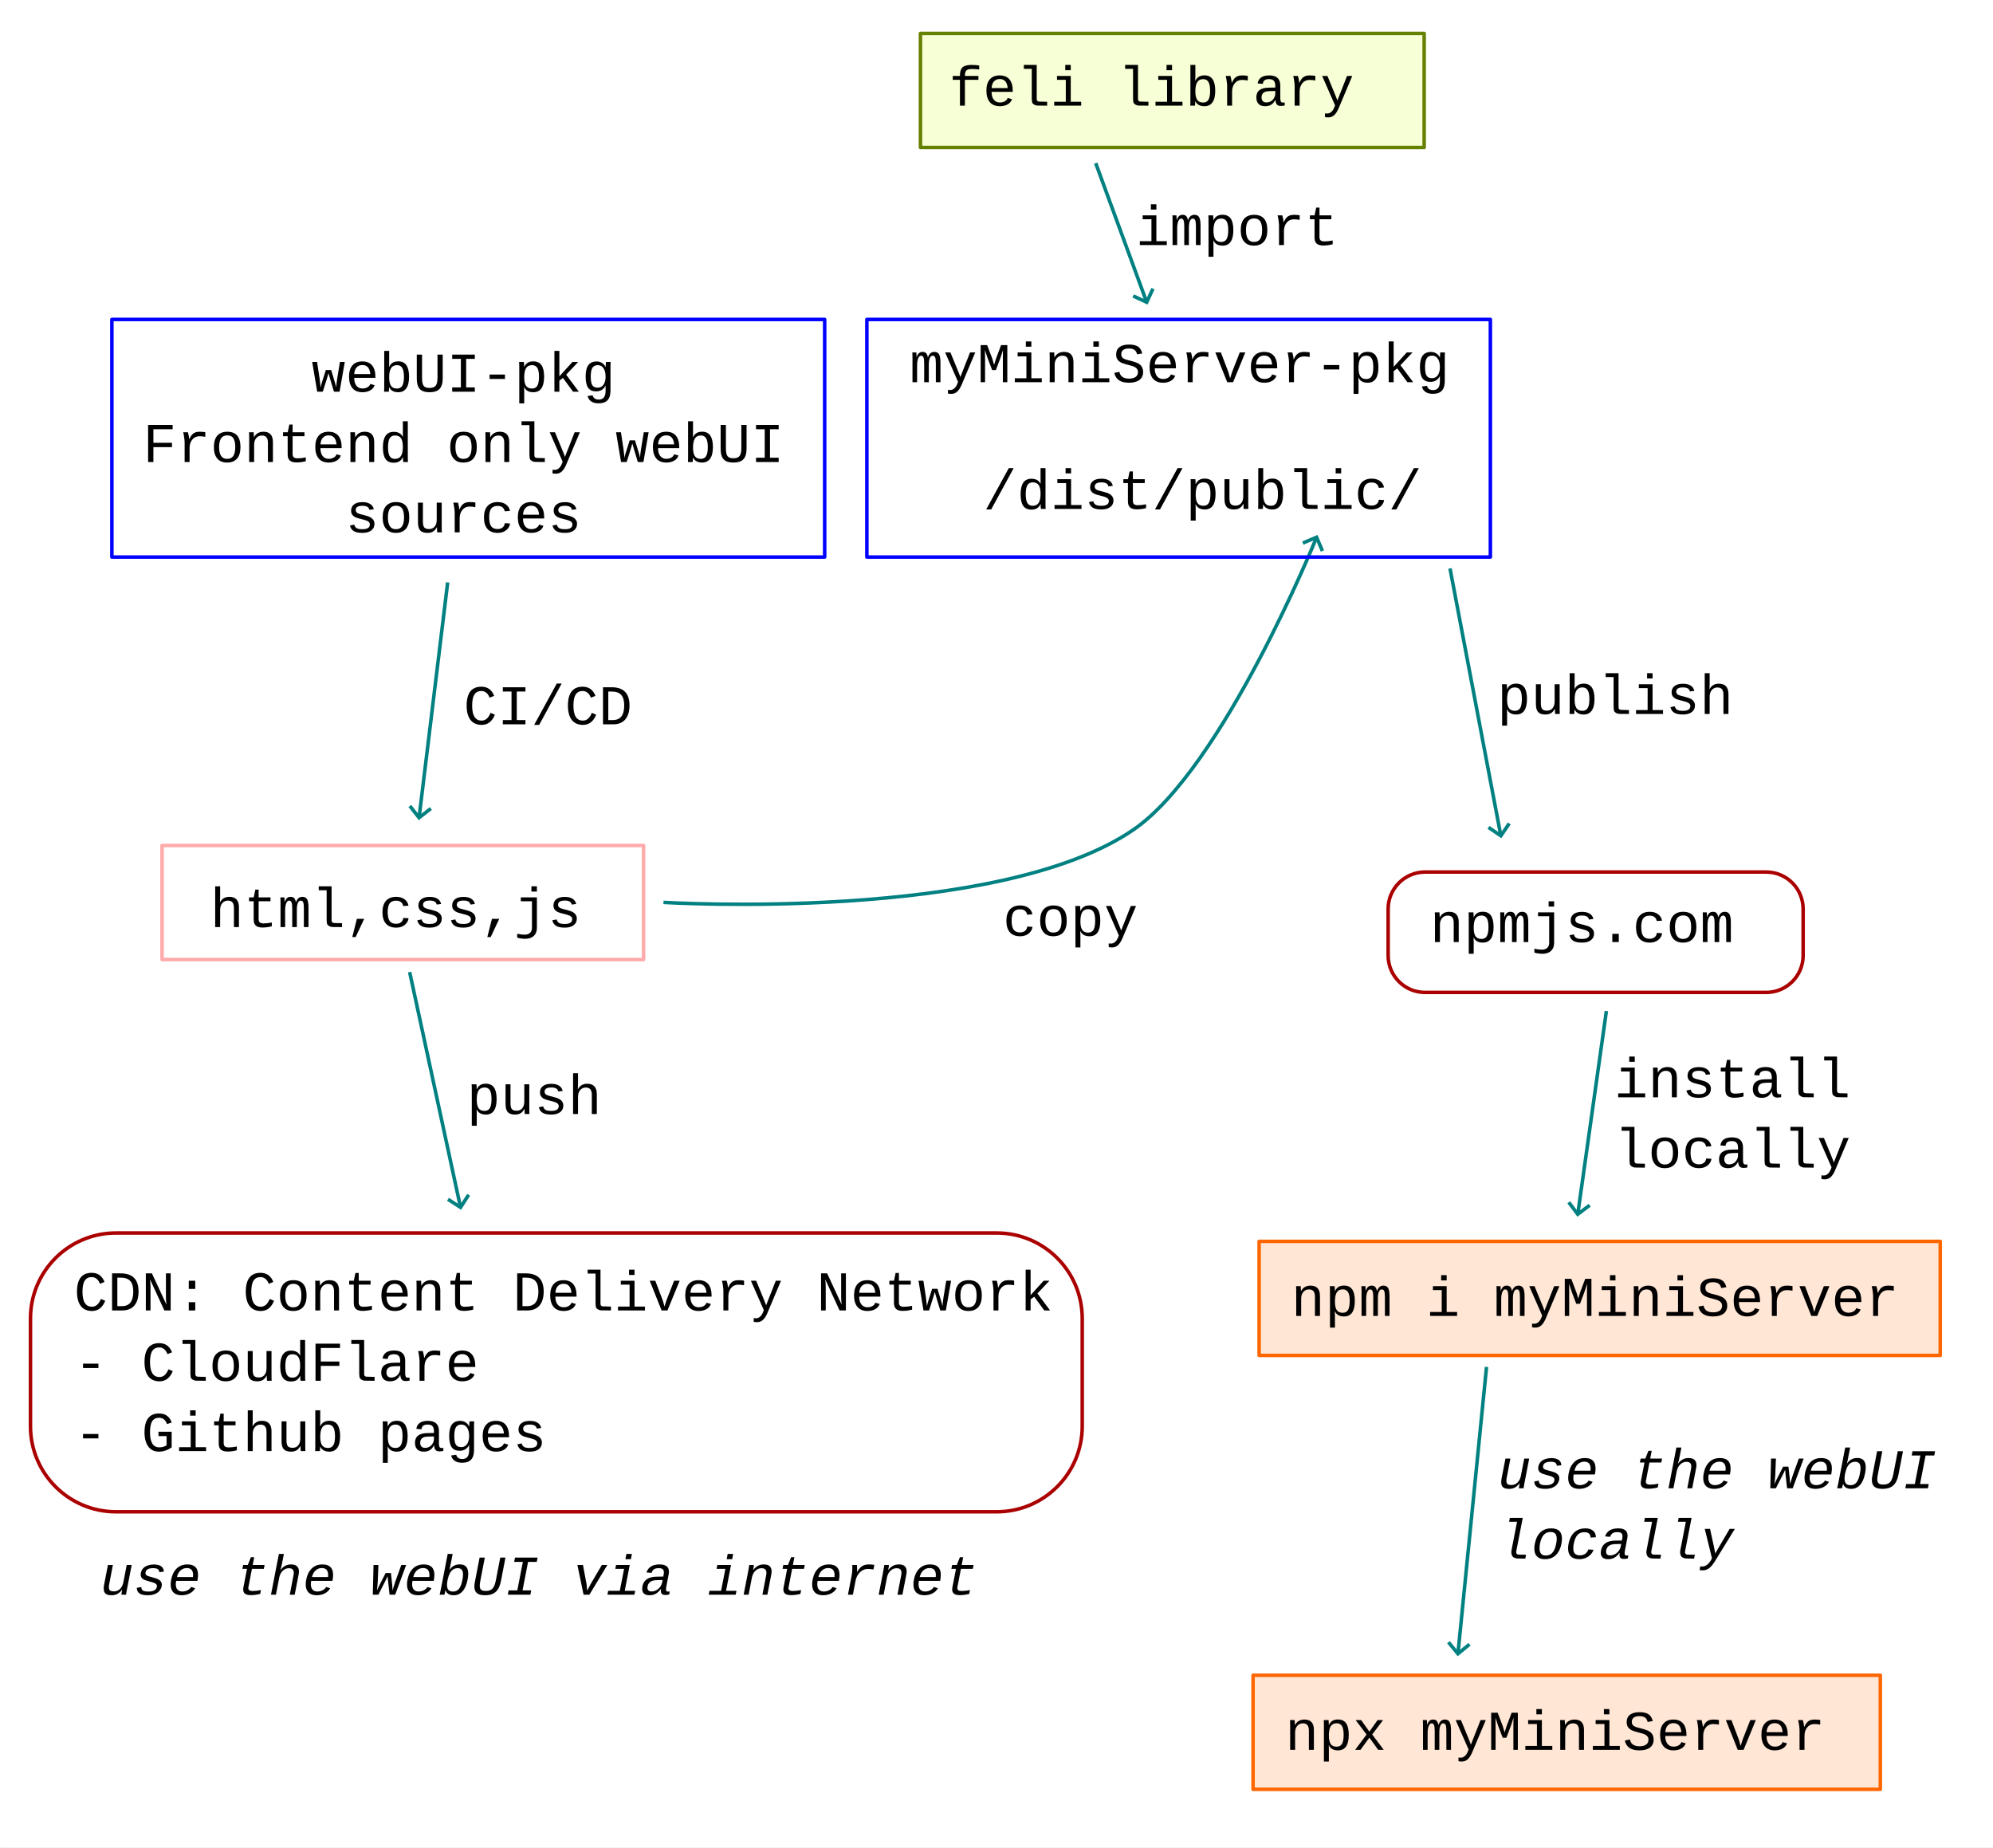
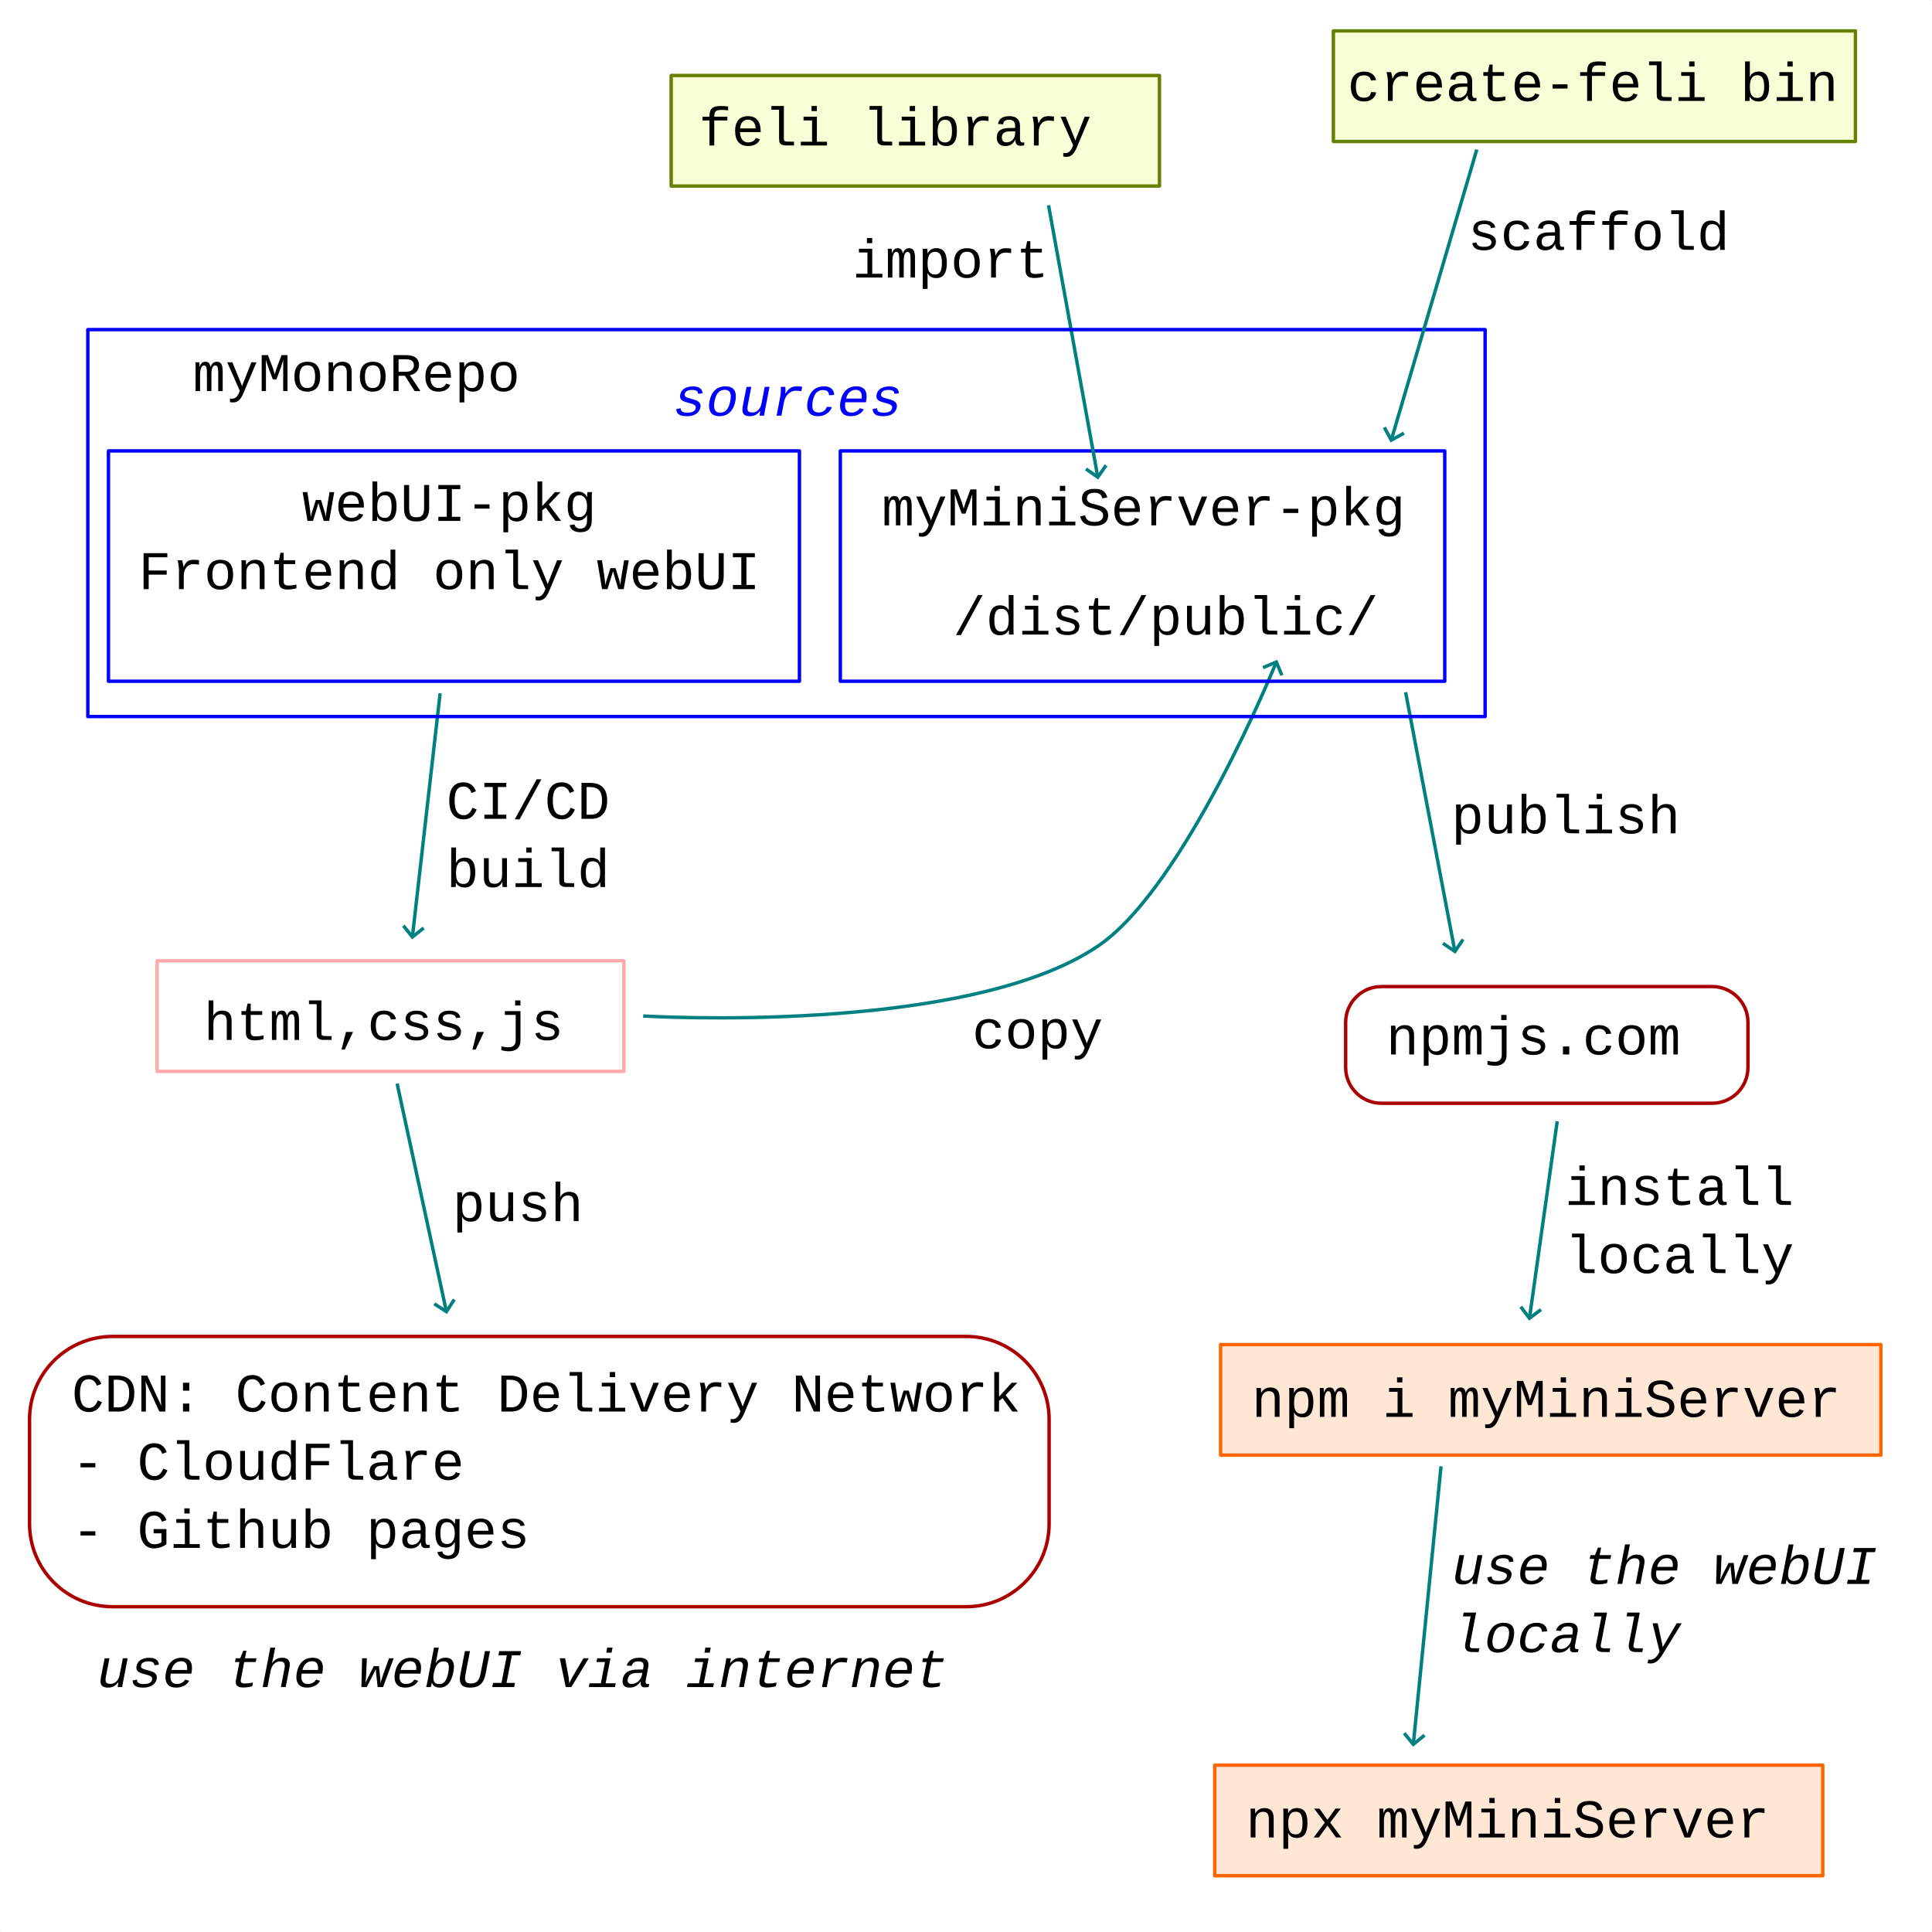
- <svg xmlns="http://www.w3.org/2000/svg" width="566.8" height="525.356" viewBox="0 0 149.966 139" version="1.1" id="svg1">
+ <svg xmlns="http://www.w3.org/2000/svg" width="566.8" height="566.8" viewBox="0 0 149.966 149.966" version="1.1" id="svg1">
  <defs id="defs1">
+     <rect x="468.497" y="361.283" width="124.332" height="33.335" id="rect42" />
+     <rect x="-227.041" y="522.554" width="171.181" height="61.265" id="rect22" />
+     <rect x="-245.06" y="425.251" width="179.29" height="50.453" id="rect21" />
    <rect x="246.862" y="609.946" width="122.53" height="31.533" id="rect19" />
    <rect x="39.642" y="771.217" width="272.088" height="36.939" id="rect18" />
    <rect x="261.277" y="922.578" width="202.715" height="54.958" id="rect17" />
    <rect x="395.519" y="699.141" width="240.555" height="45.048" id="rect16" />
    <rect x="438.765" y="789.237" width="126.134" height="54.057" id="rect15" />
    <rect x="437.864" y="585.621" width="133.341" height="40.543" id="rect14" />
    <rect x="420.746" y="691.933" width="131.539" height="40.543" id="rect13" />
    <rect x="270.664" y="327.948" width="130.438" height="38.741" id="rect11" />
    <rect x="291.008" y="411.736" width="158.568" height="32.434" id="rect10" />
    <rect x="273.89" y="378.401" width="208.121" height="74.779" id="rect9" />
    <marker style="overflow:visible" id="ArrowWide" refX="0" refY="0" orient="auto-start-reverse" markerWidth="1" markerHeight="1" viewBox="0 0 1 1" preserveAspectRatio="xMidYMid">
      <path style="fill:none;stroke:context-stroke;stroke-width:1;stroke-linecap:butt" d="M 3,-3 0,0 3,3" transform="rotate(180,0.125,0)" id="path1" />
    </marker>
    <rect x="182.894" y="592.828" width="70.274" height="31.533" id="rect7" />
    <rect x="182.894" y="480.209" width="261.277" height="45.949" id="rect6" />
    <rect x="58.562" y="648.688" width="315.334" height="78.383" id="rect5" />
    <rect x="97.303" y="539.672" width="177.488" height="53.156" id="rect4" />
    <rect x="62.166" y="400.925" width="237.852" height="72.076" id="rect3" />
    <marker style="overflow:visible" id="ArrowWide-2" refX="0" refY="0" orient="auto-start-reverse" markerWidth="1" markerHeight="1" viewBox="0 0 1 1" preserveAspectRatio="xMidYMid">
      <path style="fill:none;stroke:context-stroke;stroke-width:1;stroke-linecap:butt" d="M 3,-3 0,0 3,3" transform="rotate(180,0.125,0)" id="path1-6" />
    </marker>
    <marker style="overflow:visible" id="ArrowWide-9" refX="0" refY="0" orient="auto-start-reverse" markerWidth="1" markerHeight="1" viewBox="0 0 1 1" preserveAspectRatio="xMidYMid">
      <path style="fill:none;stroke:context-stroke;stroke-width:1;stroke-linecap:butt" d="M 3,-3 0,0 3,3" transform="rotate(180,0.125,0)" id="path1-2" />
    </marker>
    <marker style="overflow:visible" id="ArrowWide-1" refX="0" refY="0" orient="auto-start-reverse" markerWidth="1" markerHeight="1" viewBox="0 0 1 1" preserveAspectRatio="xMidYMid">
      <path style="fill:none;stroke:context-stroke;stroke-width:1;stroke-linecap:butt" d="M 3,-3 0,0 3,3" transform="rotate(180,0.125,0)" id="path1-9" />
    </marker>
    <rect x="395.519" y="699.141" width="240.555" height="45.048" id="rect16-0" />
    <marker style="overflow:visible" id="ArrowWide-1-0" refX="0" refY="0" orient="auto-start-reverse" markerWidth="1" markerHeight="1" viewBox="0 0 1 1" preserveAspectRatio="xMidYMid">
      <path style="fill:none;stroke:context-stroke;stroke-width:1;stroke-linecap:butt" d="M 3,-3 0,0 3,3" transform="rotate(180,0.125,0)" id="path1-9-6" />
    </marker>
    <rect x="261.277" y="922.578" width="202.715" height="54.958" id="rect17-6" />
+     <rect x="270.664" y="327.948" width="156.566" height="38.741" id="rect11-9" />
+     <marker style="overflow:visible" id="ArrowWide-2-6" refX="0" refY="0" orient="auto-start-reverse" markerWidth="1" markerHeight="1" viewBox="0 0 1 1" preserveAspectRatio="xMidYMid">
+       <path style="fill:none;stroke:context-stroke;stroke-width:1;stroke-linecap:butt" d="M 3,-3 0,0 3,3" transform="rotate(180,0.125,0)" id="path1-6-0" />
+     </marker>
  </defs>
-   <g id="layer1" transform="translate(-2.966618,-87.82906)">
-     <rect style="fill:#ffffff;stroke:#ffffff;stroke-width:0.265;stroke-linejoin:round" id="rect20" width="149.701" height="138.736" x="3.099" y="87.961" />
-     <rect style="fill:#f6ffd5;stroke:#668000;stroke-width:0.265;stroke-linejoin:round" id="rect12" width="37.902" height="8.582" x="72.228" y="90.345" />
+   <g id="layer1" transform="translate(-2.966618,-76.8637)">
+     <rect style="fill:#ffffff;stroke:#ffffff;stroke-width:0.265;stroke-linejoin:round" id="rect20" width="149.701" height="149.701" x="3.099" y="76.996" />
+     <rect style="fill:#f6ffd5;stroke:#668000;stroke-width:0.265;stroke-linejoin:round" id="rect12" width="37.902" height="8.582" x="55.065" y="82.722" />
    <rect style="fill:#ffe6d5;stroke:#ff6600;stroke-width:0.265;stroke-linejoin:round" id="rect12-2" width="51.251" height="8.582" x="97.711" y="181.231" />
    <text xml:space="preserve" transform="matrix(0.2645833,0,0,0.2645833,-10.06932,7.455692)" id="text2" style="font-size:16px;line-height:normal;font-family:'Liberation Mono';-inkscape-font-specification:'Liberation Mono';text-align:center;text-decoration-color:#000000;white-space:pre;shape-inside:url(#rect3);fill:#000000;stroke-width:1;-inkscape-stroke:none;stop-color:#000000" x="90.562" y="0">
-       <tspan x="137.885" y="415.162" id="tspan1">webUI-pkg
+       <tspan x="137.885" y="415.162" id="tspan2">webUI-pkg
</tspan>
-       <tspan x="89.877" y="435.162" id="tspan8">Frontend only webUI
- </tspan>
-       <tspan x="147.486" y="455.162" id="tspan12">sources</tspan>
+       <tspan x="89.877" y="435.162" id="tspan3">Frontend only webUI</tspan>
    </text>
    <text xml:space="preserve" transform="matrix(0.2645833,0,0,0.2645833,-6.970416,11.03136)" id="text3" style="font-size:16px;line-height:normal;font-family:'Liberation Mono';-inkscape-font-specification:'Liberation Mono';text-decoration-color:#000000;white-space:pre;shape-inside:url(#rect4);fill:#000000;stroke-width:1;-inkscape-stroke:none;stop-color:#000000">
-       <tspan x="97.303" y="553.908" id="tspan20">html,css,js</tspan>
+       <tspan x="97.303" y="553.908" id="tspan4">html,css,js</tspan>
    </text>
    <text xml:space="preserve" transform="matrix(0.2645833,0,0,0.2645833,-6.970416,11.03136)" id="text4" style="font-size:16px;line-height:normal;font-family:'Liberation Mono';-inkscape-font-specification:'Liberation Mono';text-decoration-color:#000000;white-space:pre;shape-inside:url(#rect5);fill:#000000;stroke-width:1;-inkscape-stroke:none;stop-color:#000000">
-       <tspan x="58.562" y="662.924" id="tspan21">CDN: Content Delivery Network
+       <tspan x="58.562" y="662.924" id="tspan5">CDN: Content Delivery Network
</tspan>
-       <tspan x="58.562" y="682.924" id="tspan22">- CloudFlare
+       <tspan x="58.562" y="682.924" id="tspan6">- CloudFlare
</tspan>
-       <tspan x="58.562" y="702.924" id="tspan23">- Github pages</tspan>
+       <tspan x="58.562" y="702.924" id="tspan7">- Github pages</tspan>
    </text>
-     <text xml:space="preserve" transform="matrix(0.2645833,0,0,0.2645833,-10.54608,11.50811)" id="text5" style="font-size:16px;line-height:normal;font-family:'Liberation Mono';-inkscape-font-specification:'Liberation Mono';text-decoration-color:#000000;white-space:pre;shape-inside:url(#rect6);fill:#000000;stroke-width:1;-inkscape-stroke:none;stop-color:#000000">
-       <tspan x="182.895" y="494.445" id="tspan24">CI/CD</tspan>
+     <text xml:space="preserve" transform="matrix(0.2645833,0,0,0.2645833,-10.78446,9.601092)" id="text5" style="font-size:16px;line-height:normal;font-family:'Liberation Mono';-inkscape-font-specification:'Liberation Mono';text-decoration-color:#000000;white-space:pre;shape-inside:url(#rect6);fill:#000000;stroke-width:1;-inkscape-stroke:none;stop-color:#000000">
+       <tspan x="182.895" y="494.445" id="tspan8">CI/CD
+ </tspan>
+       <tspan x="182.895" y="514.445" id="tspan9">build</tspan>
    </text>
    <text xml:space="preserve" transform="matrix(0.2645833,0,0,0.2645833,-10.3077,11.03136)" id="text6" style="font-size:16px;line-height:normal;font-family:'Liberation Mono';-inkscape-font-specification:'Liberation Mono';text-decoration-color:#000000;white-space:pre;shape-inside:url(#rect7);fill:#000000;stroke-width:1;-inkscape-stroke:none;stop-color:#000000">
-       <tspan x="182.895" y="607.065" id="tspan25">push</tspan>
+       <tspan x="182.895" y="607.065" id="tspan10">push</tspan>
    </text>
    <rect style="fill:none;stroke:#0000ff;stroke-width:0.265;stroke-linejoin:round" id="rect8" width="53.635" height="17.878" x="11.385" y="111.865" />
    <rect style="fill:none;stroke:#ffaaaa;stroke-width:0.265;stroke-linejoin:round" id="rect8-3" width="36.233" height="8.582" x="15.16" y="151.445" />
    <rect style="fill:none;stroke:#aa0000;stroke-width:0.265;stroke-linejoin:round" id="rect8-1" width="79.141" height="20.977" x="5.26" y="180.602" ry="6.436" />
-     <path style="fill:none;stroke:#008080;stroke-width:0.265;stroke-linejoin:round;marker-end:url(#ArrowWide)" d="m 36.653,131.651 -2.145,17.64" id="path8" />
+     <path style="fill:none;stroke:#008080;stroke-width:0.265;stroke-linejoin:round;marker-end:url(#ArrowWide)" d="m 37.129,130.681 -2.145,18.848" id="path8" />
    <path style="fill:none;stroke:#008080;stroke-width:0.265;stroke-linejoin:round;marker-end:url(#ArrowWide)" d="m 33.792,160.971 3.814,17.64" id="path9" />
-     <text xml:space="preserve" transform="matrix(0.2645833,0,0,0.2645833,-1.058333,12.7)" id="text9" style="font-size:16px;line-height:normal;font-family:'Liberation Mono';-inkscape-font-specification:'Liberation Mono';text-decoration-color:#000000;white-space:pre;shape-inside:url(#rect9);fill:#000000;stroke-width:1;-inkscape-stroke:none;stop-color:#000000">
-       <tspan x="273.891" y="392.637" id="tspan26">myMiniServer-pkg</tspan>
+     <text xml:space="preserve" transform="matrix(0.2645833,0,0,0.2645833,-1.058333,13.75834)" id="text9" style="font-size:16px;line-height:normal;font-family:'Liberation Mono';-inkscape-font-specification:'Liberation Mono';text-decoration-color:#000000;white-space:pre;shape-inside:url(#rect9);fill:#000000;stroke-width:1;-inkscape-stroke:none;stop-color:#000000">
+       <tspan x="273.891" y="392.637" id="tspan11">myMiniServer-pkg</tspan>
    </text>
    <text xml:space="preserve" transform="matrix(0.2645833,0,0,0.2645833,-0.05746426,13.41513)" id="text10" style="font-size:16px;line-height:normal;font-family:'Liberation Mono';-inkscape-font-specification:'Liberation Mono';text-decoration-color:#000000;white-space:pre;shape-inside:url(#rect10);fill:#000000;stroke-width:1;-inkscape-stroke:none;stop-color:#000000">
-       <tspan x="291.008" y="425.973" id="tspan27">/dist/public/</tspan>
+       <tspan x="291.008" y="425.973" id="tspan12">/dist/public/</tspan>
    </text>
    <path style="fill:none;stroke:#008080;stroke-width:0.265;stroke-linejoin:round;marker-end:url(#ArrowWide)" d="m 52.891,155.727 c 0,0 25.184,1.543 35.383,-5.483 6.732,-4.637 13.737,-21.931 13.737,-21.931" id="path10" />
    <rect style="fill:none;stroke:#0000ff;stroke-width:0.265;stroke-linejoin:round" id="rect8-36" width="46.917" height="17.878" x="68.195" y="111.865" />
-     <text xml:space="preserve" transform="matrix(0.2645833,0,0,0.2645833,2.759938,5.244308)" id="text11" style="font-size:16px;line-height:normal;font-family:'Liberation Mono';-inkscape-font-specification:'Liberation Mono';text-decoration-color:#000000;white-space:pre;shape-inside:url(#rect11);fill:#000000;stroke-width:1;-inkscape-stroke:none;stop-color:#000000">
-       <tspan x="270.664" y="342.184" id="tspan28">feli library</tspan>
+     <text xml:space="preserve" transform="matrix(0.2645833,0,0,0.2645833,-14.40325,-2.378724)" id="text11" style="font-size:16px;line-height:normal;font-family:'Liberation Mono';-inkscape-font-specification:'Liberation Mono';text-decoration-color:#000000;white-space:pre;shape-inside:url(#rect11);fill:#000000;stroke-width:1;-inkscape-stroke:none;stop-color:#000000">
+       <tspan x="270.664" y="342.184" id="tspan13">feli library</tspan>
    </text>
-     <path style="fill:none;stroke:#008080;stroke-width:0.265;stroke-linejoin:round;marker-end:url(#ArrowWide-2)" d="m 85.415,100.105 3.814,10.402" id="path9-7" />
-     <text xml:space="preserve" transform="matrix(0.2645833,0,0,0.2645833,-22.88425,-80.57165)" id="text12" style="font-size:16px;line-height:normal;font-family:'Liberation Mono';-inkscape-font-specification:'Liberation Mono';text-decoration-color:#000000;white-space:pre;shape-inside:url(#rect13);fill:#000000;stroke-width:1;-inkscape-stroke:none;stop-color:#000000">
-       <tspan x="420.746" y="706.17" id="tspan29">import</tspan>
+     <path style="fill:none;stroke:#008080;stroke-width:0.265;stroke-linejoin:round;marker-end:url(#ArrowWide-2)" d="m 84.356,92.796 3.814,21.043" id="path9-7" />
+     <text xml:space="preserve" transform="matrix(0.2645833,0,0,0.2645833,-42.19284,-88.43306)" id="text12" style="font-size:16px;line-height:normal;font-family:'Liberation Mono';-inkscape-font-specification:'Liberation Mono';text-decoration-color:#000000;white-space:pre;shape-inside:url(#rect13);fill:#000000;stroke-width:1;-inkscape-stroke:none;stop-color:#000000">
+       <tspan x="420.746" y="706.17" id="tspan14">import</tspan>
    </text>
    <text xml:space="preserve" transform="matrix(0.2645833,0,0,0.2645833,-5.291667,0)" id="text13" style="font-size:16px;line-height:normal;font-family:'Liberation Mono';-inkscape-font-specification:'Liberation Mono';text-decoration-color:#000000;white-space:pre;shape-inside:url(#rect14);fill:#000000;stroke-width:1;-inkscape-stroke:none;stop-color:#000000">
-       <tspan x="437.863" y="599.858" id="tspan30">npmjs.com</tspan>
+       <tspan x="437.863" y="599.858" id="tspan15">npmjs.com</tspan>
    </text>
    <rect style="fill:none;stroke:#aa0000;stroke-width:0.265;stroke-linejoin:round" id="rect8-1-3" width="31.227" height="9.058" x="107.419" y="153.443" ry="2.779" />
    <path style="fill:none;stroke:#008080;stroke-width:0.265;stroke-linejoin:round;marker-end:url(#ArrowWide-9)" d="m 112.074,130.598 3.814,20.053" id="path9-9" />
    <text xml:space="preserve" transform="matrix(0.2645833,0,0,0.2645833,-0.4767553,-71.03654)" id="text14" style="font-size:16px;line-height:normal;font-family:'Liberation Mono';-inkscape-font-specification:'Liberation Mono';text-decoration-color:#000000;white-space:pre;shape-inside:url(#rect15);fill:#000000;stroke-width:1;-inkscape-stroke:none;stop-color:#000000">
-       <tspan x="438.766" y="803.473" id="tspan31">publish</tspan>
+       <tspan x="438.766" y="803.473" id="tspan16">publish</tspan>
    </text>
    <text xml:space="preserve" transform="matrix(0.2645833,0,0,0.2645833,-4.529175,-1.907021)" id="text15" style="font-size:16px;line-height:normal;font-family:'Liberation Mono';-inkscape-font-specification:'Liberation Mono';text-decoration-color:#000000;white-space:pre;shape-inside:url(#rect16);fill:#000000;stroke-width:1;-inkscape-stroke:none;stop-color:#000000">
-       <tspan x="395.52" y="713.377" id="tspan32">npm i myMiniServer</tspan>
+       <tspan x="395.52" y="713.377" id="tspan17">npm i myMiniServer</tspan>
    </text>
    <path style="fill:none;stroke:#008080;stroke-width:0.265;stroke-linejoin:round;marker-end:url(#ArrowWide-1)" d="m 123.841,163.901 -2.145,15.224" id="path8-8" />
    <text xml:space="preserve" transform="matrix(0.2645833,0,0,0.2645833,55.30362,-77.47274)" id="text16" style="font-size:16px;line-height:normal;font-family:'Liberation Mono';-inkscape-font-specification:'Liberation Mono';text-decoration-color:#000000;white-space:pre;shape-inside:url(#rect17);fill:#000000;stroke-width:1;-inkscape-stroke:none;stop-color:#000000">
-       <tspan x="261.277" y="936.815" id="tspan33">install
+       <tspan x="261.277" y="936.815" id="tspan18">install
</tspan>
-       <tspan x="261.277" y="956.815" id="tspan34">locally</tspan>
+       <tspan x="261.277" y="956.815" id="tspan19">locally</tspan>
    </text>
    <rect style="fill:#ffe6d5;stroke:#ff6600;stroke-width:0.265;stroke-linejoin:round" id="rect12-2-1" width="47.199" height="8.582" x="97.255" y="213.879" />
    <text xml:space="preserve" transform="matrix(0.2645833,0,0,0.2645833,-4.985719,30.74155)" id="text15-0" style="font-size:16px;line-height:normal;font-family:'Liberation Mono';-inkscape-font-specification:'Liberation Mono';text-decoration-color:#000000;white-space:pre;shape-inside:url(#rect16-0);display:inline;fill:#000000;stroke-width:1;-inkscape-stroke:none;stop-color:#000000">
-       <tspan x="395.52" y="713.377" id="tspan35">npx myMiniServer</tspan>
+       <tspan x="395.52" y="713.377" id="tspan20">npx myMiniServer</tspan>
    </text>
    <path style="fill:none;stroke:#008080;stroke-width:0.265;stroke-linejoin:round;marker-end:url(#ArrowWide-1-0)" d="m 114.823,190.68 -2.145,21.517" id="path8-8-5" />
    <text xml:space="preserve" transform="matrix(0.2645833,0,0,0.2645833,46.51721,-48.05283)" id="text16-9" style="font-style:italic;font-variant:normal;font-weight:normal;font-stretch:normal;font-size:16px;line-height:normal;font-family:'Liberation Mono';-inkscape-font-specification:'Liberation Mono Italic';text-decoration-color:#000000;white-space:pre;shape-inside:url(#rect17-6);display:inline;fill:#000000;stroke-width:1;-inkscape-stroke:none;stop-color:#000000">
-       <tspan x="261.277" y="936.815" id="tspan36">use the webUI
+       <tspan x="261.277" y="936.815" id="tspan22">use the webUI
</tspan>
-       <tspan x="261.277" y="956.815" id="tspan37">locally</tspan>
+       <tspan x="261.277" y="956.815" id="tspan23">locally</tspan>
    </text>
    <text xml:space="preserve" transform="scale(0.2645833)" id="text17" style="font-style:italic;font-variant:normal;font-weight:normal;font-stretch:normal;font-size:16px;line-height:normal;font-family:'Liberation Mono';-inkscape-font-specification:'Liberation Mono Italic';text-decoration-color:#000000;white-space:pre;shape-inside:url(#rect18);fill:#000000;stroke-width:1;-inkscape-stroke:none;stop-color:#000000">
-       <tspan x="39.643" y="785.453" id="tspan38">use the webUI via internet</tspan>
+       <tspan x="39.643" y="785.453" id="tspan24">use the webUI via internet</tspan>
    </text>
    <text xml:space="preserve" transform="matrix(0.2645833,0,0,0.2645833,13.11077,-6.912952)" id="text18" style="font-size:16px;line-height:normal;font-family:'Liberation Mono';-inkscape-font-specification:'Liberation Mono';text-decoration-color:#000000;white-space:pre;shape-inside:url(#rect19);fill:#000000;stroke-width:1;-inkscape-stroke:none;stop-color:#000000">
-       <tspan x="246.861" y="624.184" id="tspan39">copy</tspan>
+       <tspan x="246.861" y="624.184" id="tspan25">copy</tspan>
+     </text>
+     <text xml:space="preserve" transform="matrix(0.2645833,0,0,0.2645833,71.75167,-9.05835)" id="text7" style="font-size:16px;line-height:normal;font-family:'Liberation Mono';-inkscape-font-specification:'Liberation Mono';text-align:center;text-decoration-color:#000000;white-space:pre;shape-inside:url(#rect21);fill:#000000;stroke-width:1;-inkscape-stroke:none;stop-color:#000000">
+       <tspan x="-203.423" y="439.486" id="tspan26">myMonoRepo</tspan>
+     </text>
+     <text xml:space="preserve" transform="matrix(0.2645833,0,0,0.2645833,101.5489,-32.89612)" id="text21" style="font-style:italic;font-variant:normal;font-weight:normal;font-stretch:normal;font-size:16px;line-height:normal;font-family:'Liberation Mono';-inkscape-font-specification:'Liberation Mono Italic';text-align:center;text-decoration-color:#000000;white-space:pre;shape-inside:url(#rect22);fill:#0000ff;stroke-width:1;-inkscape-stroke:none;stop-color:#000000">
+       <tspan x="-175.056" y="536.791" id="tspan27">sources</tspan>
+     </text>
+     <rect style="fill:none;stroke:#0000ff;stroke-width:0.265;stroke-linejoin:round" id="rect8-35" width="108.462" height="30.036" x="9.783" y="102.448" />
+     <rect style="fill:#f6ffd5;stroke:#668000;stroke-width:0.265;stroke-linejoin:round" id="rect12-7" width="40.524" height="8.582" x="106.466" y="79.264" />
+     <text xml:space="preserve" transform="matrix(0.2645833,0,0,0.2645833,35.93923,-5.836955)" id="text11-0" style="font-size:16px;line-height:normal;font-family:'Liberation Mono';-inkscape-font-specification:'Liberation Mono';text-decoration-color:#000000;white-space:pre;shape-inside:url(#rect11-9);display:inline;fill:#000000;stroke-width:1;-inkscape-stroke:none;stop-color:#000000">
+       <tspan x="270.664" y="342.184" id="tspan28">create-feli bin</tspan>
+     </text>
+     <path style="fill:none;stroke:#008080;stroke-width:0.265;stroke-linejoin:round;marker-end:url(#ArrowWide-2-6)" d="m 117.598,88.474 -6.621,22.489" id="path9-7-6" />
+     <text xml:space="preserve" transform="matrix(0.2645833,0,0,0.2645833,-13.34915,-3.098909)" id="text42" style="font-size:16px;line-height:normal;font-family:'Liberation Mono';-inkscape-font-specification:'Liberation Mono';text-align:center;text-decoration-color:#000000;white-space:pre;shape-inside:url(#rect42);fill:#000000;stroke-width:1;-inkscape-stroke:none;stop-color:#000000">
+       <tspan x="492.256" y="375.52" id="tspan29">scaffold</tspan>
    </text>
  </g>
</svg>
